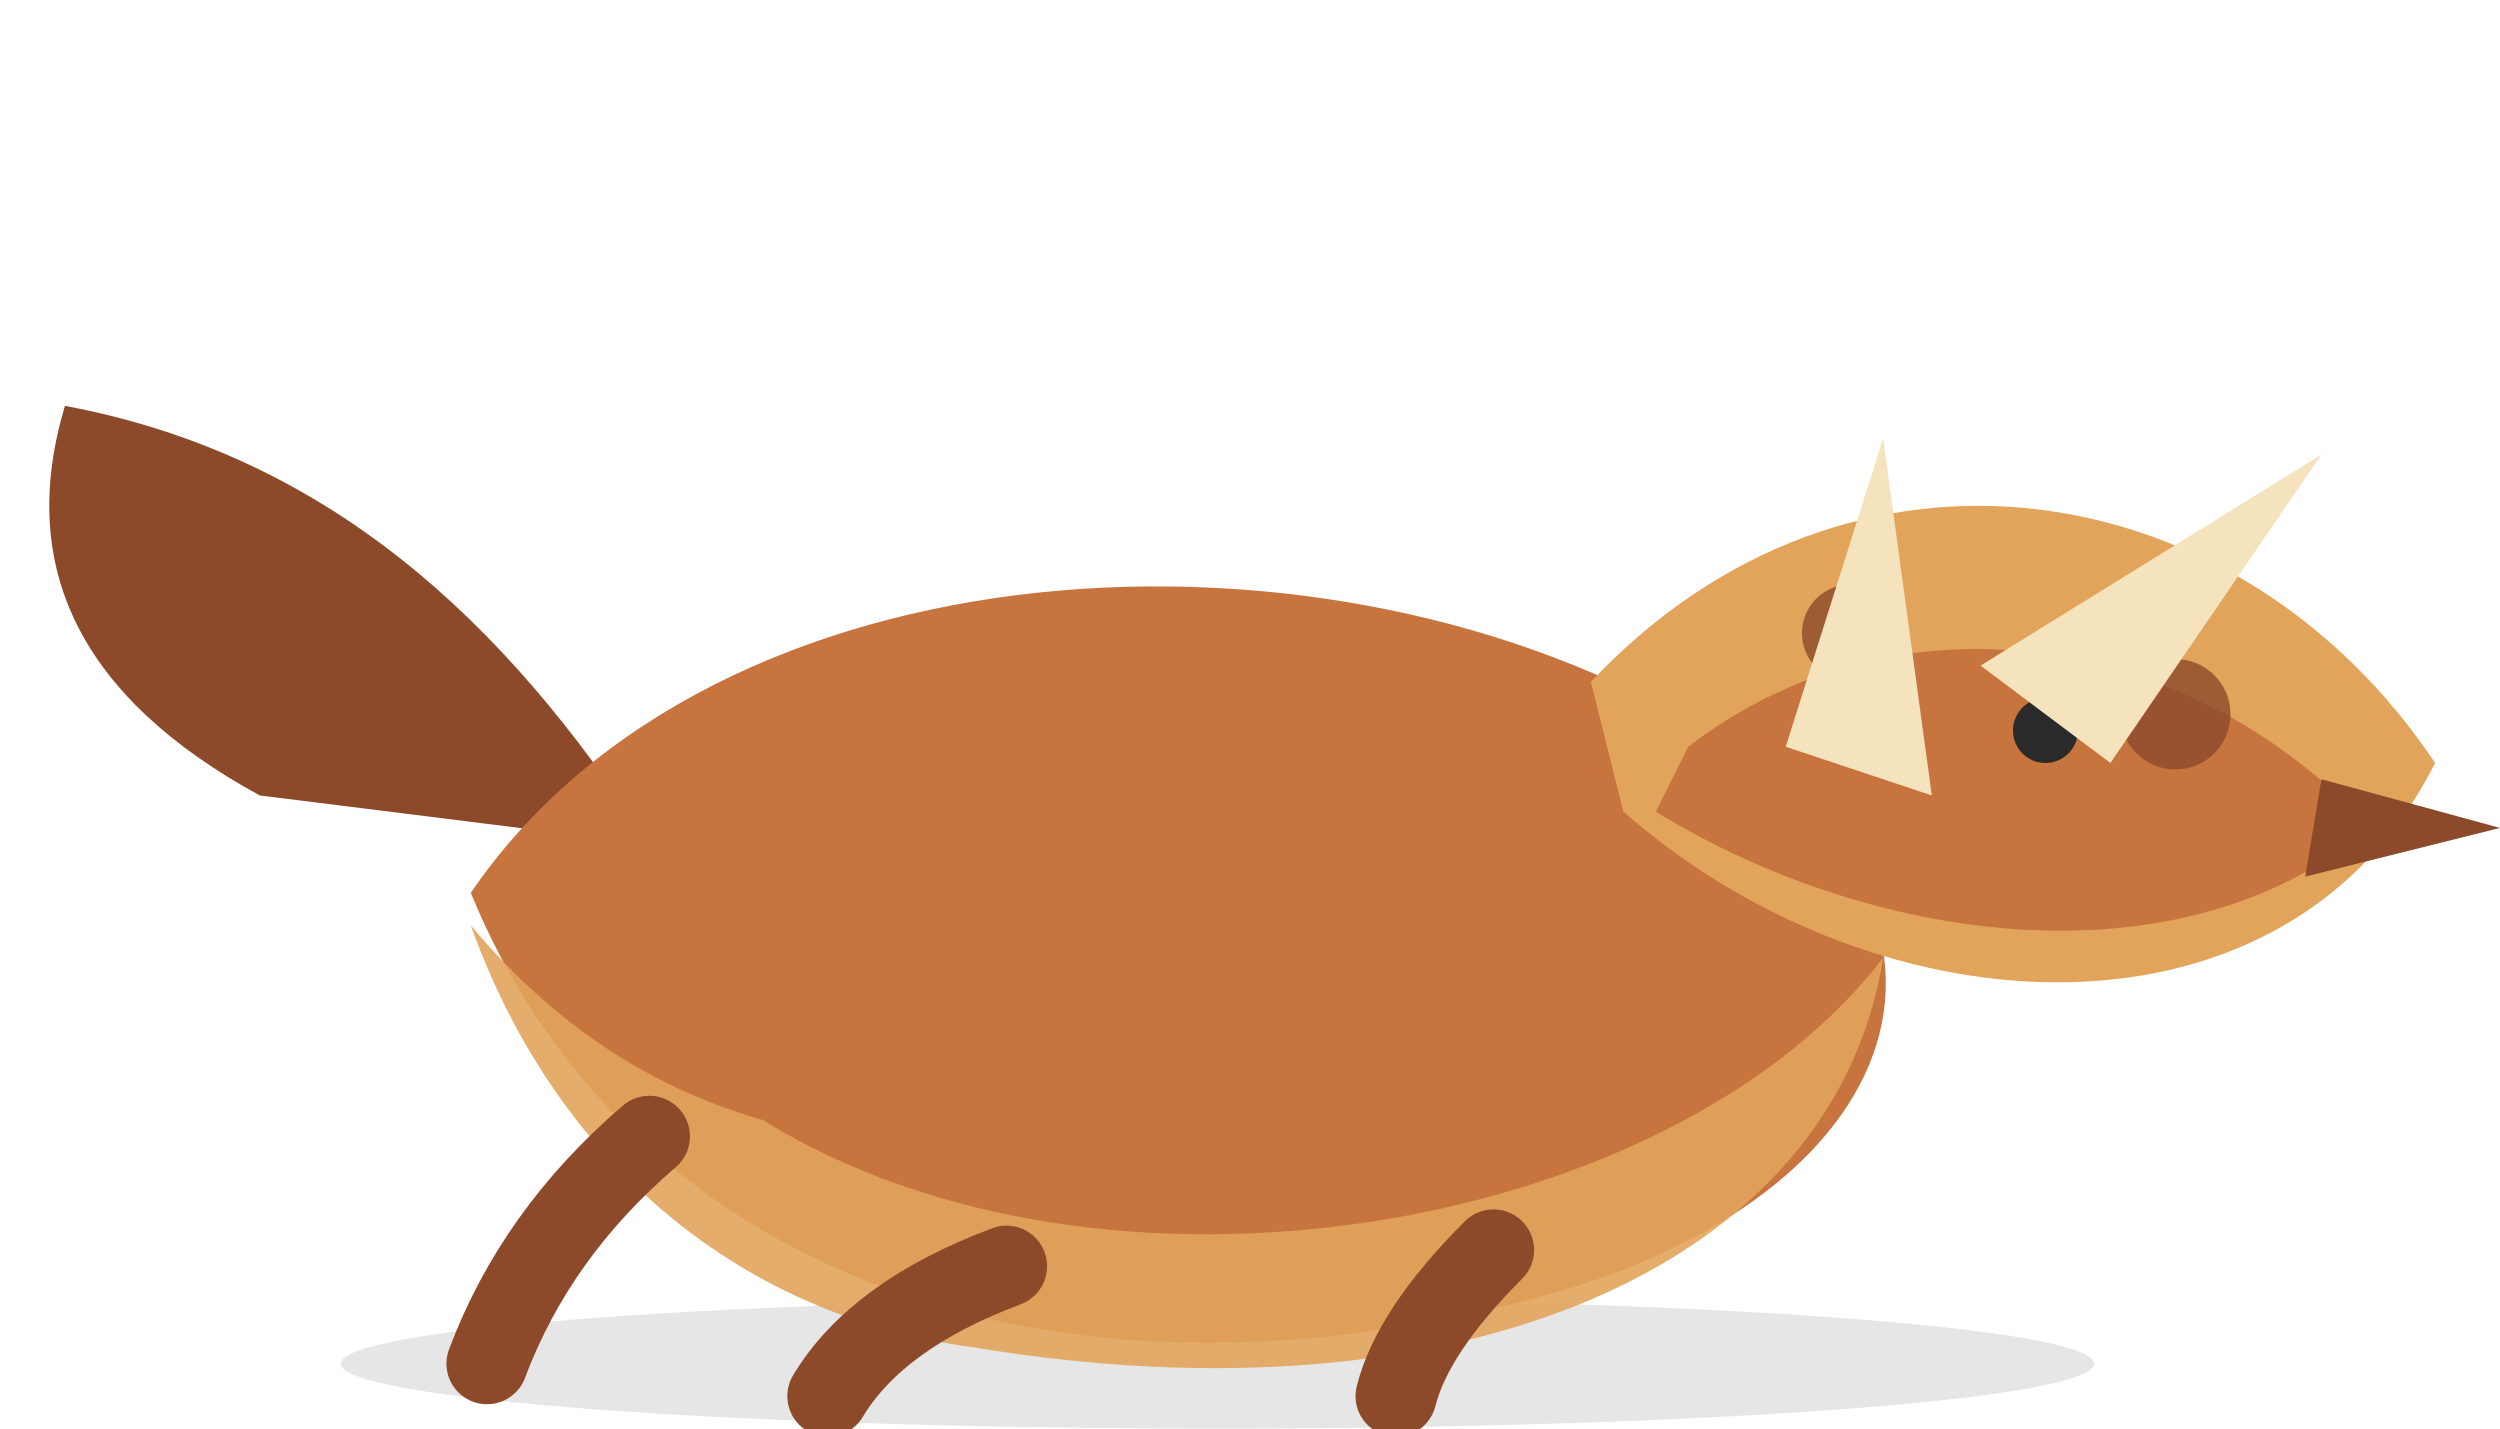
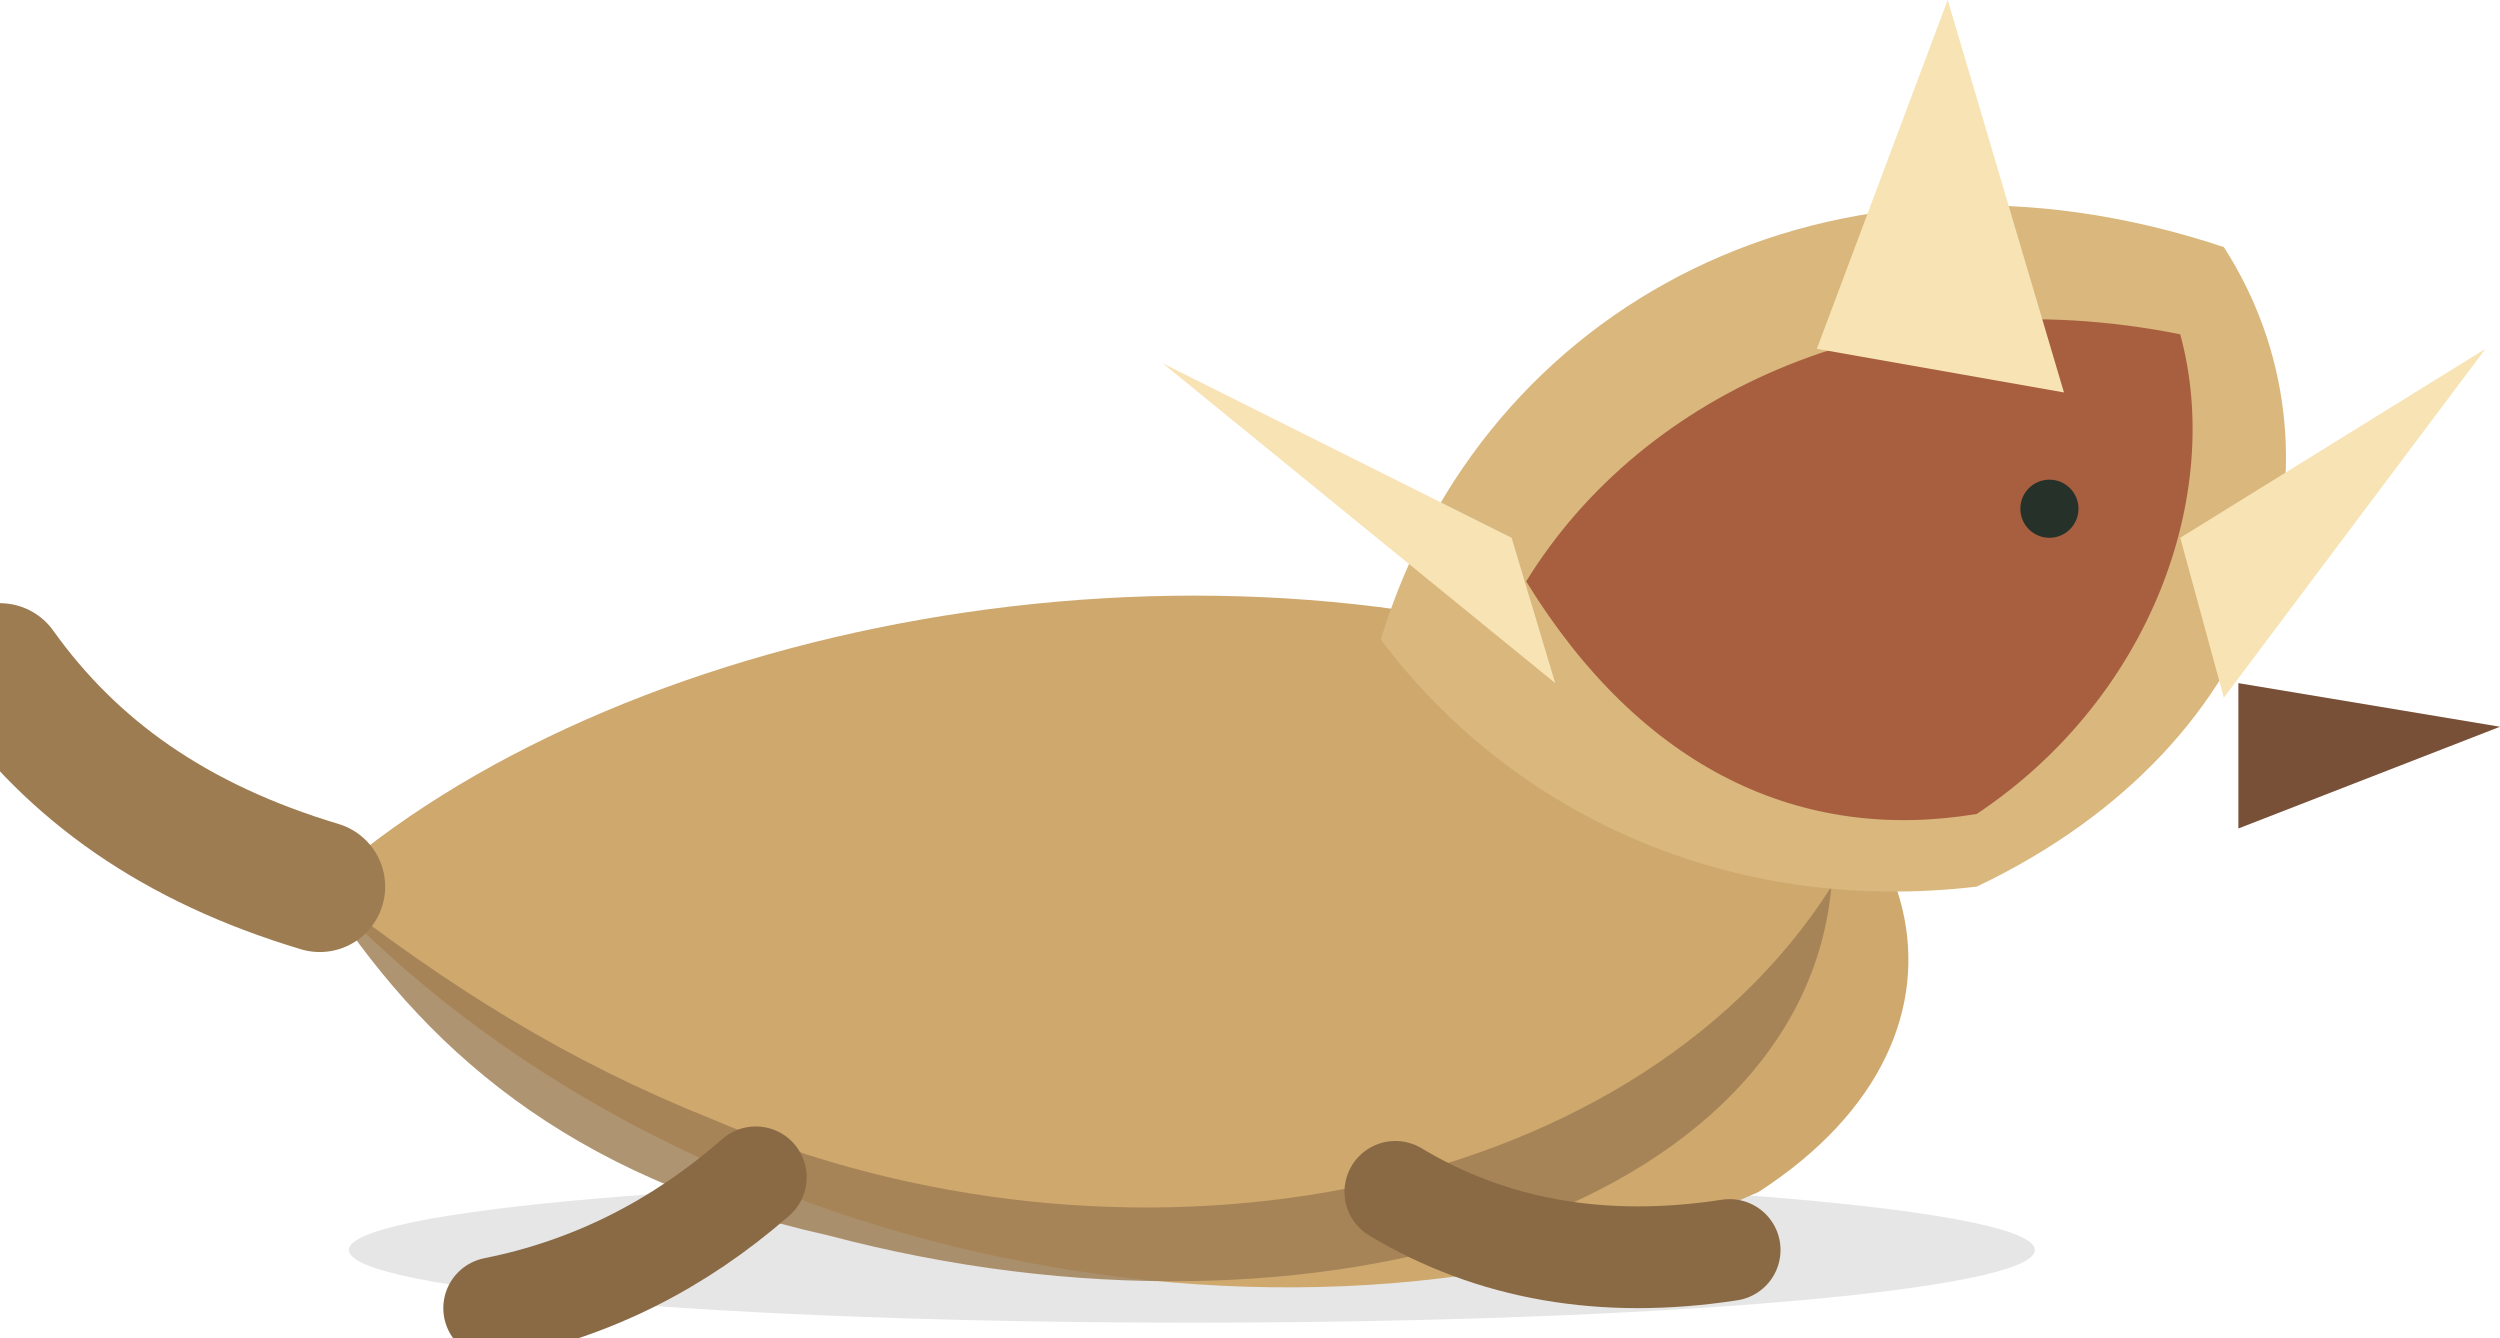
- <svg xmlns="http://www.w3.org/2000/svg" width="154" height="88" viewBox="0 0 154 88">
-   <ellipse cx="75" cy="84" rx="54" ry="4" fill="#000000" opacity="0.1" />
-   <path d="M16 49C5 43 1 35 4 25C20 28 31 38 40 52Z" fill="#8d4a2a" />
-   <path d="M29 55C44 33 82 31 105 45C125 57 117 76 90 81C62 87 38 77 29 55Z" fill="#c7743f" />
-   <path d="M47 69C68 82 103 76 116 59C113 78 90 88 60 83C45 81 34 71 29 57C34 63 40 67 47 69Z" fill="#e2a45b" opacity="0.9" />
-   <path d="M98 42C114 25 138 29 150 47C141 65 116 64 100 50Z" fill="#e2a45b" />
-   <path d="M104 46C117 36 135 39 146 51C134 61 115 58 102 50Z" fill="#c7743f" />
-   <circle cx="126" cy="45" r="2" fill="#2a2a2a" />
-   <circle cx="114" cy="39" r="3" fill="#8d4a2a" opacity="0.8" />
-   <circle cx="134" cy="44" r="3.4" fill="#8d4a2a" opacity="0.8" />
-   <path d="M143 48L154 51L142 54Z" fill="#8d4a2a" />
-   <path d="M122 41L143 28L130 47Z" fill="#f4e3bc" />
-   <path d="M110 46L116 27L119 49Z" fill="#f4e3bc" />
-   <path d="M92 77Q87 82 86 86" fill="none" stroke="#8d4a2a" stroke-width="5" stroke-linecap="round" />
-   <path d="M62 78Q54 81 51 86" fill="none" stroke="#8d4a2a" stroke-width="5" stroke-linecap="round" />
-   <path d="M40 70Q33 76 30 84" fill="none" stroke="#8d4a2a" stroke-width="5" stroke-linecap="round" />
+ <svg xmlns="http://www.w3.org/2000/svg" width="172" height="92" viewBox="0 0 172 92">
+   <ellipse cx="82" cy="86" rx="58" ry="5" fill="#000000" opacity="0.1" />
+   <path d="M22 61C42 43 82 35 113 46C133 53 138 71 121 82C90 96 46 87 22 61Z" fill="#cfa86e" />
+   <path d="M49 77C77 89 112 83 126 61C124 83 91 94 57 85C39 81 29 72 22 61C31 68 39 73 49 77Z" fill="#9e7c52" opacity="0.82" />
+   <path d="M95 44C102 21 126 8 153 17C162 31 157 51 136 61C119 63 104 56 95 44Z" fill="#d9b77d" />
+   <path d="M105 40C113 27 130 19 150 23C153 34 148 48 136 56C124 58 113 53 105 40Z" fill="#a85f3f" />
+   <path d="M125 24L134 0L142 27Z" fill="#f7e3b3" />
+   <path d="M104 37L80 25L107 47Z" fill="#f7e3b3" />
+   <path d="M150 37L171 24L153 48Z" fill="#f7e3b3" />
+   <path d="M154 47L172 50L154 57Z" fill="#785038" />
+   <circle cx="141" cy="35" r="2" fill="#26312a" />
+   <path d="M52 81Q44 88 34 90" fill="none" stroke="#8a6a45" stroke-width="7" stroke-linecap="round" />
+   <path d="M96 82Q106 88 119 86" fill="none" stroke="#8a6a45" stroke-width="7" stroke-linecap="round" />
+   <path d="M22 61C12 58 5 53 0 46" fill="none" stroke="#9e7c52" stroke-width="9" stroke-linecap="round" />
</svg>
